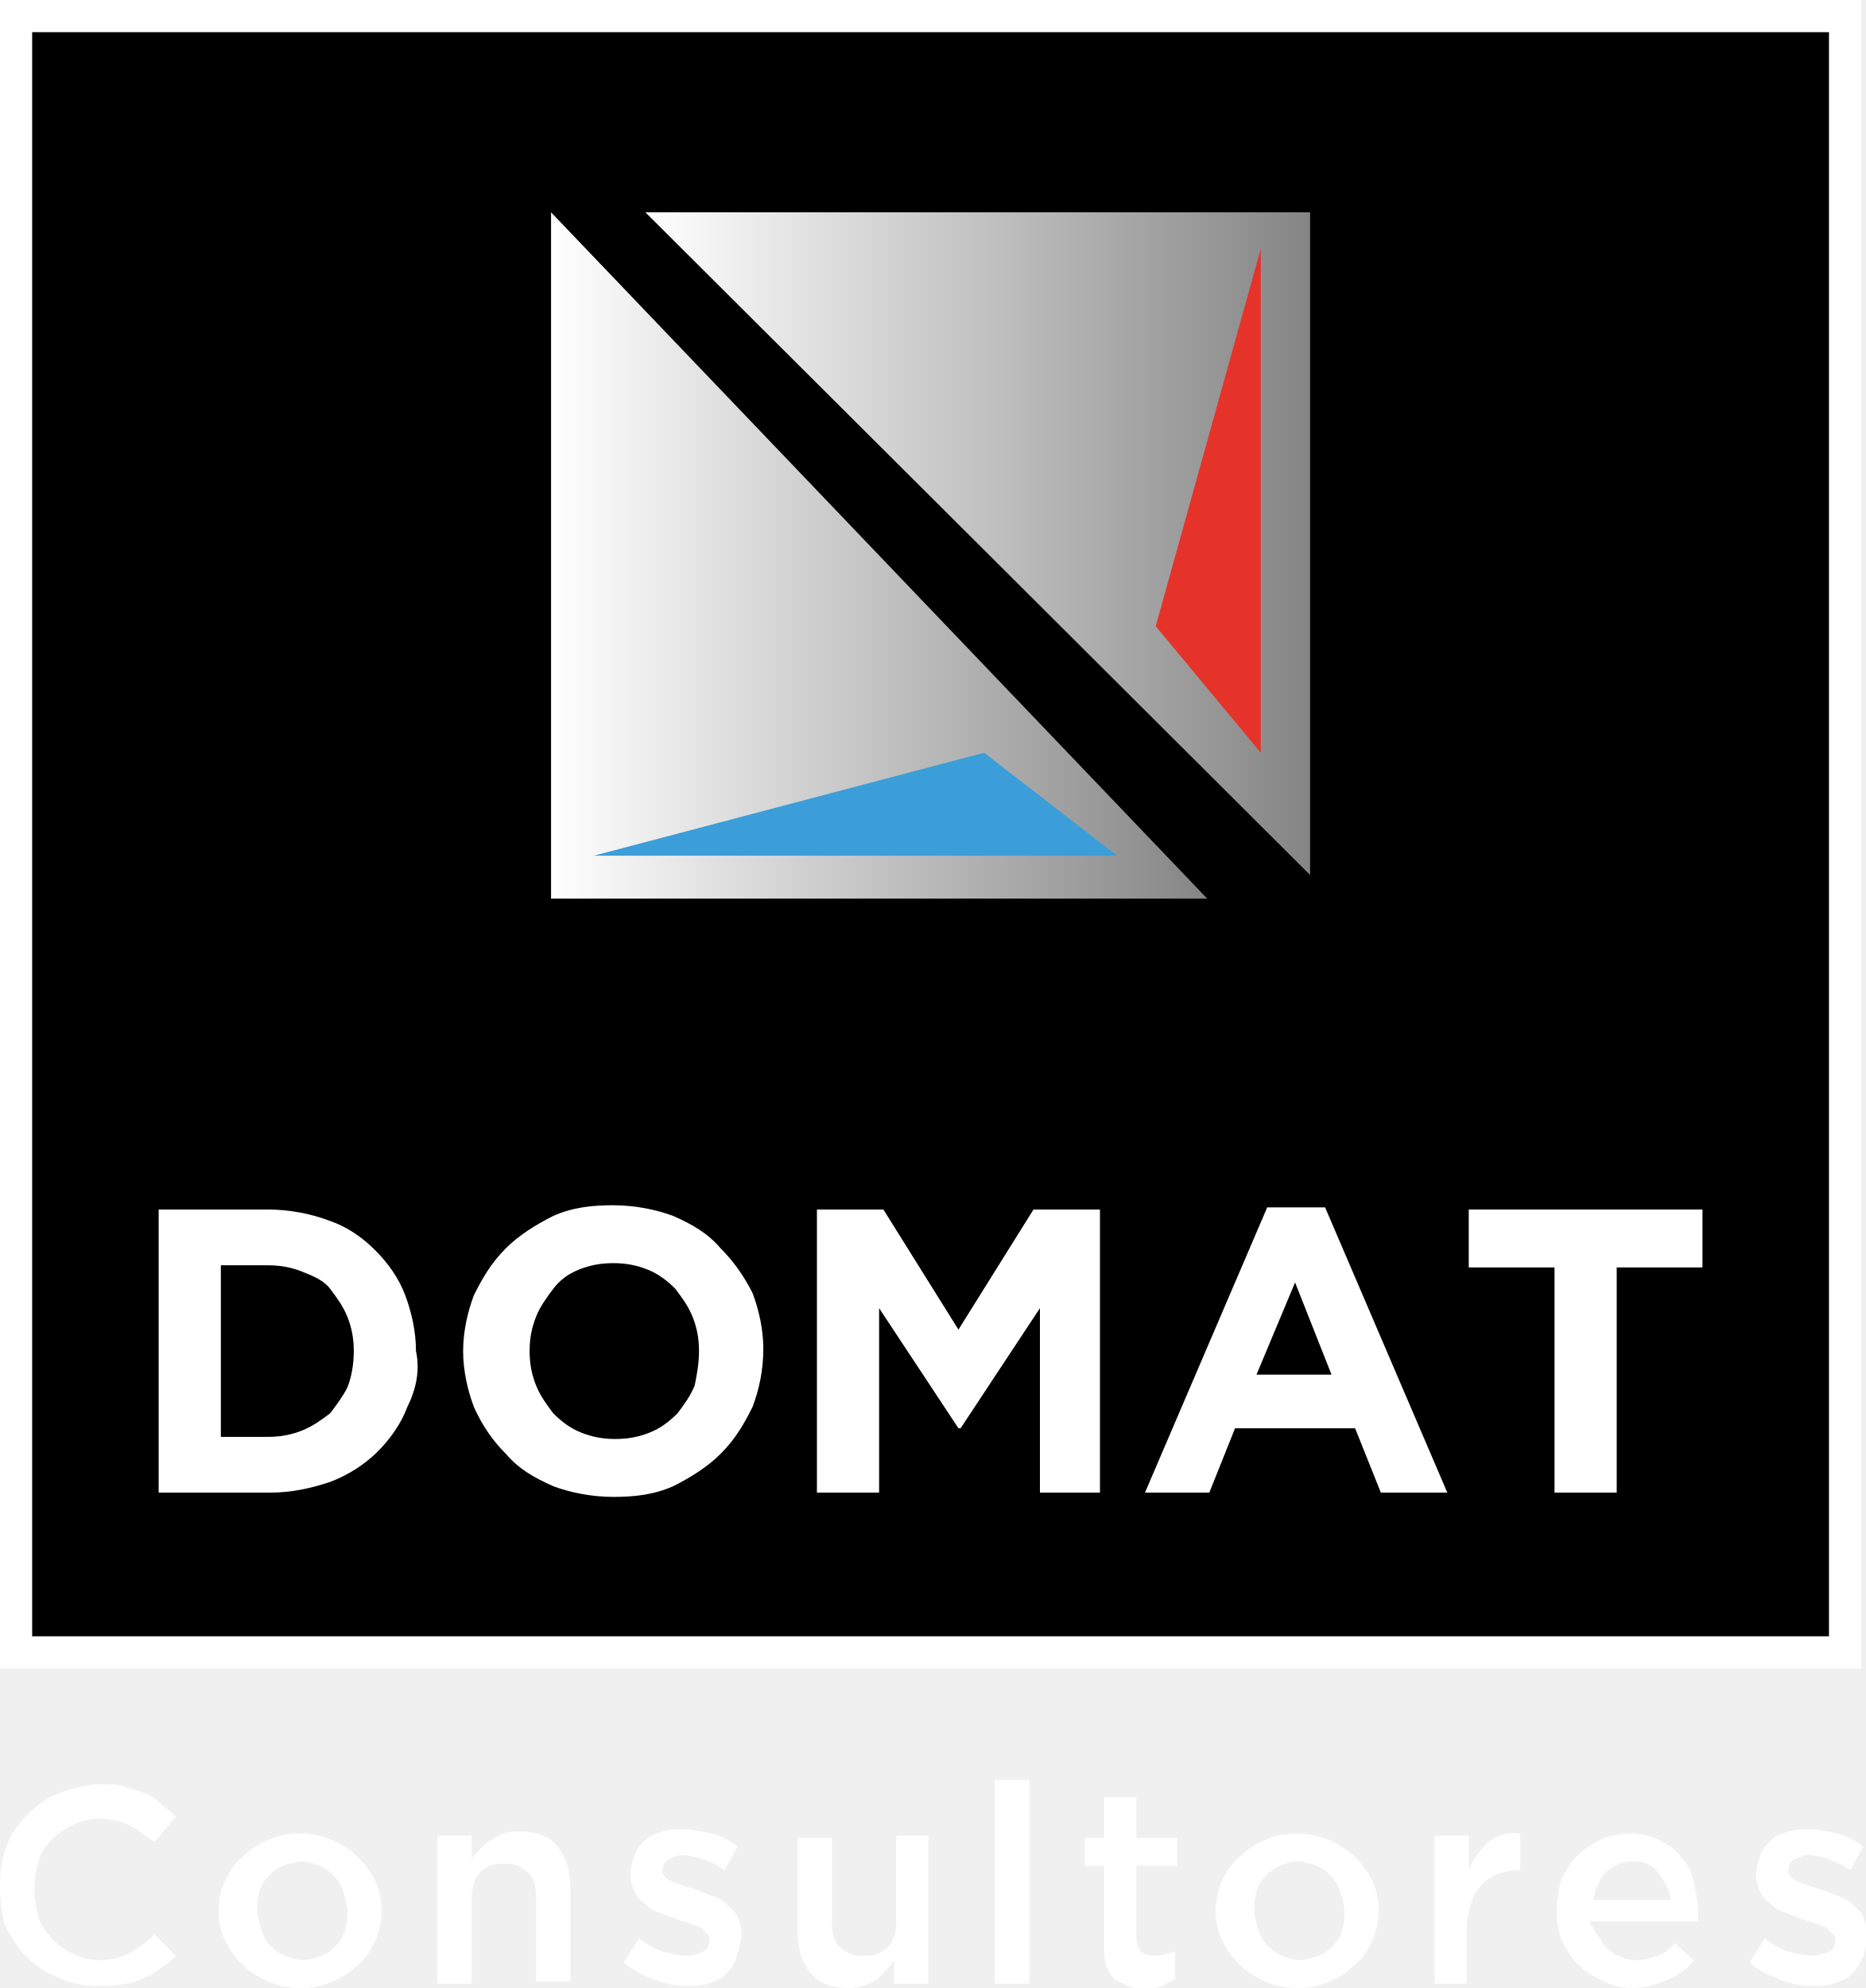
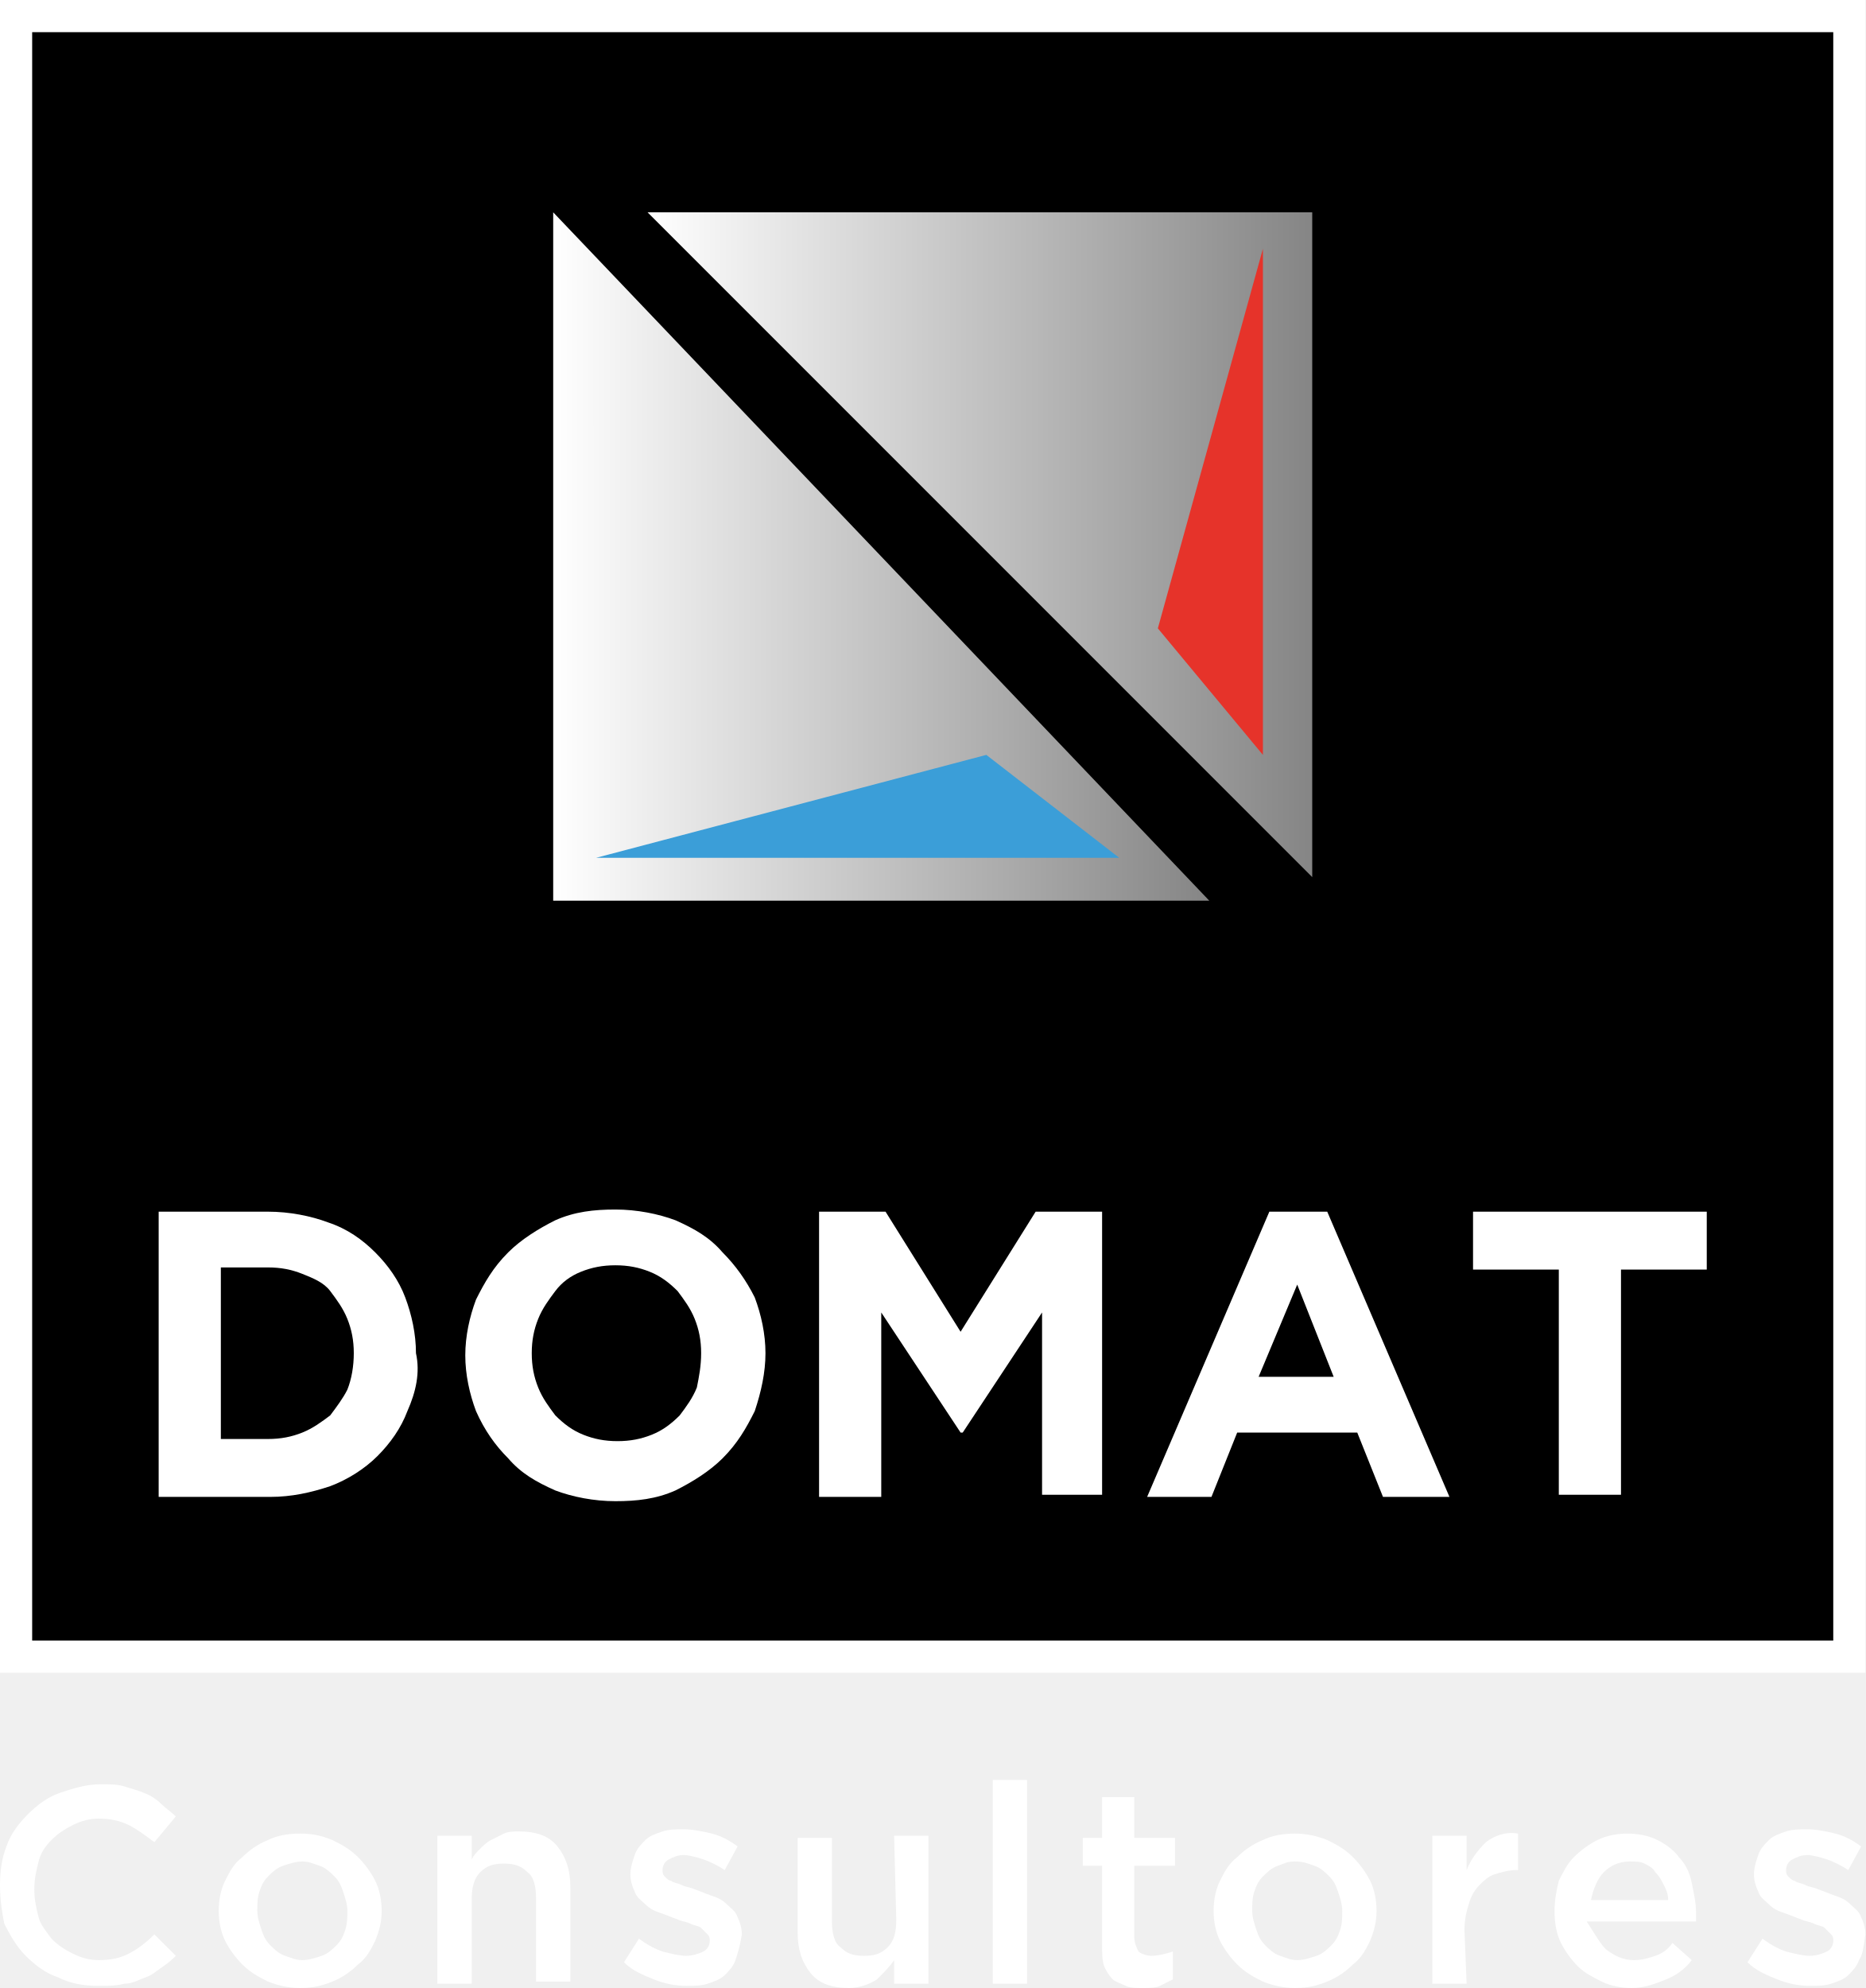
- <svg xmlns="http://www.w3.org/2000/svg" version="1.2" baseProfile="tiny" id="Capa_1" x="0px" y="0px" viewBox="0 0 87 92.7" overflow="visible" xml:space="preserve">
+ <svg xmlns="http://www.w3.org/2000/svg" version="1.1" id="Capa_1" x="0px" y="0px" viewBox="0 0 87 92.7" style="enable-background:new 0 0 87 92.7;" xml:space="preserve">
+   <style type="text/css">
+ 	.st0{fill:#FFFFFF;}
+ 	.st1{fill:url(#SVGID_1_);}
+ 	.st2{fill:url(#SVGID_00000090258442512106517940000005393118782277752220_);}
+ 	.st3{fill:#E6332A;}
+ 	.st4{fill:#3B9ED8;}
+ </style>
  <g>
    <g>
-       <path fill="#FFFFFF" d="M7.6,91.7c-0.3,0.2-0.5,0.4-0.8,0.5c-0.3,0.1-0.6,0.3-1,0.3c-0.4,0.1-0.7,0.1-1.2,0.1    c-0.7,0-1.3-0.1-1.9-0.4c-0.6-0.2-1.1-0.6-1.5-1c-0.4-0.4-0.7-0.9-1-1.5C0.1,89.2,0,88.6,0,87.9c0-0.7,0.1-1.3,0.3-1.8    c0.2-0.6,0.6-1.1,1-1.5c0.4-0.4,0.9-0.8,1.5-1c0.6-0.2,1.2-0.4,1.9-0.4c0.4,0,0.8,0,1.1,0.1c0.3,0.1,0.7,0.2,0.9,0.3    c0.3,0.1,0.6,0.3,0.8,0.5c0.2,0.2,0.5,0.4,0.7,0.6l-1,1.2c-0.4-0.3-0.8-0.6-1.2-0.8c-0.4-0.2-0.9-0.3-1.4-0.3    c-0.4,0-0.8,0.1-1.2,0.3c-0.4,0.2-0.7,0.4-1,0.7c-0.3,0.3-0.5,0.6-0.6,1c-0.1,0.4-0.2,0.8-0.2,1.3c0,0.5,0.1,0.9,0.2,1.3    c0.1,0.4,0.4,0.7,0.6,1c0.3,0.3,0.6,0.5,1,0.7c0.4,0.2,0.8,0.3,1.2,0.3c0.6,0,1-0.1,1.4-0.3c0.4-0.2,0.8-0.5,1.2-0.9l1,1    C8.1,91.3,7.9,91.5,7.6,91.7z" />
-       <path fill="#FFFFFF" d="M17.5,90.5c-0.2,0.4-0.4,0.8-0.8,1.1c-0.3,0.3-0.7,0.6-1.2,0.8c-0.5,0.2-0.9,0.3-1.5,0.3    c-0.5,0-1-0.1-1.5-0.3c-0.4-0.2-0.8-0.4-1.2-0.8c-0.3-0.3-0.6-0.7-0.8-1.1c-0.2-0.4-0.3-0.9-0.3-1.4c0-0.5,0.1-1,0.3-1.4    c0.2-0.4,0.4-0.8,0.8-1.1c0.3-0.3,0.7-0.6,1.2-0.8c0.4-0.2,0.9-0.3,1.5-0.3s1,0.1,1.5,0.3c0.4,0.2,0.8,0.4,1.2,0.8    c0.3,0.3,0.6,0.7,0.8,1.1c0.2,0.4,0.3,0.9,0.3,1.4C17.8,89.6,17.7,90,17.5,90.5z M16,88.2c-0.1-0.3-0.2-0.5-0.4-0.7    c-0.2-0.2-0.4-0.4-0.7-0.5c-0.3-0.1-0.5-0.2-0.8-0.2c-0.3,0-0.6,0.1-0.9,0.2c-0.3,0.1-0.5,0.3-0.7,0.5c-0.2,0.2-0.3,0.4-0.4,0.7    C12,88.5,12,88.8,12,89.1c0,0.3,0.1,0.6,0.2,0.9c0.1,0.3,0.2,0.5,0.4,0.7c0.2,0.2,0.4,0.4,0.7,0.5c0.3,0.1,0.5,0.2,0.8,0.2    c0.3,0,0.6-0.1,0.9-0.2c0.3-0.1,0.5-0.3,0.7-0.5c0.2-0.2,0.3-0.4,0.4-0.7c0.1-0.3,0.1-0.6,0.1-0.9C16.2,88.8,16.1,88.5,16,88.2z" />
-       <path fill="#FFFFFF" d="M22,92.5h-1.6v-6.9H22v1.1c0.1-0.2,0.2-0.3,0.4-0.5c0.1-0.1,0.3-0.3,0.5-0.4c0.2-0.1,0.4-0.2,0.6-0.3    c0.2-0.1,0.5-0.1,0.7-0.1c0.8,0,1.4,0.2,1.8,0.7c0.4,0.5,0.6,1.1,0.6,1.9v4.4H25v-3.9c0-0.5-0.1-1-0.4-1.2    c-0.3-0.3-0.6-0.4-1.1-0.4c-0.5,0-0.8,0.1-1.1,0.4c-0.3,0.3-0.4,0.7-0.4,1.3V92.5z" />
-       <path fill="#FFFFFF" d="M34.3,91.4c-0.1,0.3-0.3,0.5-0.5,0.7c-0.2,0.2-0.5,0.3-0.8,0.4c-0.3,0.1-0.6,0.1-1,0.1    c-0.5,0-1-0.1-1.5-0.3c-0.5-0.2-1-0.4-1.4-0.8l0.7-1.1c0.4,0.3,0.8,0.5,1.1,0.6c0.4,0.1,0.8,0.2,1.1,0.2c0.3,0,0.6-0.1,0.8-0.2    c0.2-0.1,0.3-0.3,0.3-0.5v0c0-0.1,0-0.2-0.1-0.3c-0.1-0.1-0.2-0.2-0.3-0.3c-0.1-0.1-0.3-0.1-0.5-0.2c-0.2-0.1-0.4-0.1-0.6-0.2    c-0.3-0.1-0.5-0.2-0.8-0.3c-0.3-0.1-0.5-0.2-0.7-0.4c-0.2-0.2-0.4-0.3-0.5-0.6c-0.1-0.2-0.2-0.5-0.2-0.8v0c0-0.3,0.1-0.6,0.2-0.9    c0.1-0.3,0.3-0.5,0.5-0.7c0.2-0.2,0.5-0.3,0.8-0.4c0.3-0.1,0.6-0.1,1-0.1c0.4,0,0.9,0.1,1.3,0.2c0.4,0.1,0.8,0.3,1.2,0.6l-0.6,1.1    c-0.3-0.2-0.7-0.4-1-0.5c-0.3-0.1-0.7-0.2-0.9-0.2c-0.3,0-0.5,0.1-0.7,0.2c-0.2,0.1-0.3,0.3-0.3,0.5v0c0,0.1,0,0.2,0.1,0.3    c0.1,0.1,0.2,0.2,0.3,0.2c0.1,0.1,0.3,0.1,0.5,0.2c0.2,0.1,0.4,0.1,0.6,0.2c0.3,0.1,0.5,0.2,0.8,0.3c0.3,0.1,0.5,0.2,0.7,0.4    c0.2,0.2,0.4,0.3,0.5,0.6c0.1,0.2,0.2,0.5,0.2,0.8v0C34.5,90.8,34.4,91.1,34.3,91.4z" />
-       <path fill="#FFFFFF" d="M41.7,85.6h1.6v6.9h-1.6v-1.1c-0.2,0.3-0.5,0.6-0.8,0.9c-0.3,0.2-0.8,0.4-1.3,0.4c-0.8,0-1.4-0.2-1.8-0.7    c-0.4-0.5-0.6-1.1-0.6-1.9v-4.4h1.6v3.9c0,0.5,0.1,1,0.4,1.2c0.3,0.3,0.6,0.4,1.1,0.4c0.5,0,0.8-0.1,1.1-0.4    c0.3-0.3,0.4-0.7,0.4-1.3V85.6z" />
-       <path fill="#FFFFFF" d="M46.4,92.5V83H48v9.5H46.4z" />
-       <path fill="#FFFFFF" d="M53,90.3c0,0.3,0.1,0.5,0.2,0.7c0.1,0.1,0.4,0.2,0.6,0.2c0.3,0,0.7-0.1,1-0.2v1.3    c-0.2,0.1-0.4,0.2-0.6,0.3c-0.2,0.1-0.5,0.1-0.8,0.1c-0.3,0-0.6,0-0.8-0.1c-0.2-0.1-0.5-0.2-0.6-0.3c-0.2-0.2-0.3-0.4-0.4-0.6    c-0.1-0.3-0.1-0.6-0.1-1V87h-0.9v-1.3h0.9v-1.9H53v1.9h1.9V87H53V90.3z" />
-       <path fill="#FFFFFF" d="M64,90.5c-0.2,0.4-0.4,0.8-0.8,1.1c-0.3,0.3-0.7,0.6-1.2,0.8c-0.5,0.2-0.9,0.3-1.5,0.3    c-0.5,0-1-0.1-1.5-0.3c-0.4-0.2-0.8-0.4-1.2-0.8c-0.3-0.3-0.6-0.7-0.8-1.1c-0.2-0.4-0.3-0.9-0.3-1.4c0-0.5,0.1-1,0.3-1.4    c0.2-0.4,0.4-0.8,0.8-1.1c0.3-0.3,0.7-0.6,1.2-0.8c0.4-0.2,0.9-0.3,1.5-0.3c0.5,0,1,0.1,1.5,0.3c0.4,0.2,0.8,0.4,1.2,0.8    c0.3,0.3,0.6,0.7,0.8,1.1c0.2,0.4,0.3,0.9,0.3,1.4C64.3,89.6,64.2,90,64,90.5z M62.5,88.2c-0.1-0.3-0.2-0.5-0.4-0.7    c-0.2-0.2-0.4-0.4-0.7-0.5c-0.3-0.1-0.5-0.2-0.9-0.2S60,86.9,59.7,87c-0.3,0.1-0.5,0.3-0.7,0.5c-0.2,0.2-0.3,0.4-0.4,0.7    c-0.1,0.3-0.1,0.6-0.1,0.9c0,0.3,0.1,0.6,0.2,0.9c0.1,0.3,0.2,0.5,0.4,0.7c0.2,0.2,0.4,0.4,0.7,0.5c0.3,0.1,0.5,0.2,0.8,0.2    c0.3,0,0.6-0.1,0.9-0.2c0.3-0.1,0.5-0.3,0.7-0.5c0.2-0.2,0.3-0.4,0.4-0.7c0.1-0.3,0.1-0.6,0.1-0.9C62.7,88.8,62.6,88.5,62.5,88.2z    " />
-       <path fill="#FFFFFF" d="M68.5,92.5h-1.6v-6.9h1.6v1.6c0.2-0.5,0.5-0.9,0.9-1.3c0.4-0.3,0.9-0.5,1.5-0.4v1.7h-0.1    c-0.3,0-0.7,0.1-1,0.2c-0.3,0.1-0.5,0.3-0.7,0.5c-0.2,0.2-0.4,0.5-0.5,0.9c-0.1,0.3-0.2,0.7-0.2,1.2V92.5z" />
-       <path fill="#FFFFFF" d="M75,90.9c0.4,0.3,0.8,0.5,1.3,0.5c0.4,0,0.7-0.1,1-0.2c0.3-0.1,0.6-0.3,0.8-0.6l0.9,0.8    c-0.3,0.4-0.7,0.7-1.2,0.9c-0.5,0.2-1,0.4-1.6,0.4c-0.5,0-1-0.1-1.4-0.3c-0.4-0.2-0.8-0.4-1.1-0.7c-0.3-0.3-0.6-0.7-0.8-1.1    c-0.2-0.4-0.3-0.9-0.3-1.5c0-0.5,0.1-1,0.2-1.4c0.2-0.4,0.4-0.8,0.7-1.1c0.3-0.3,0.7-0.6,1.1-0.8c0.4-0.2,0.9-0.3,1.4-0.3    c0.5,0,1,0.1,1.4,0.3c0.4,0.2,0.8,0.5,1,0.8c0.3,0.3,0.5,0.7,0.6,1.2c0.1,0.5,0.2,0.9,0.2,1.4c0,0.1,0,0.1,0,0.2    c0,0.1,0,0.1,0,0.2h-5.1C74.5,90.2,74.7,90.6,75,90.9z M77.9,88.6c0-0.3-0.1-0.5-0.2-0.7c-0.1-0.2-0.2-0.4-0.4-0.6    c-0.1-0.2-0.3-0.3-0.5-0.4c-0.2-0.1-0.4-0.1-0.7-0.1c-0.5,0-0.9,0.2-1.2,0.5s-0.5,0.8-0.6,1.3H77.9z" />
-       <path fill="#FFFFFF" d="M86.8,91.4c-0.1,0.3-0.3,0.5-0.5,0.7c-0.2,0.2-0.5,0.3-0.8,0.4c-0.3,0.1-0.6,0.1-1,0.1    c-0.5,0-1-0.1-1.5-0.3c-0.5-0.2-1-0.4-1.4-0.8l0.7-1.1c0.4,0.3,0.8,0.5,1.1,0.6c0.4,0.1,0.8,0.2,1.1,0.2c0.3,0,0.6-0.1,0.8-0.2    c0.2-0.1,0.3-0.3,0.3-0.5v0c0-0.1,0-0.2-0.1-0.3c-0.1-0.1-0.2-0.2-0.3-0.3c-0.1-0.1-0.3-0.1-0.5-0.2c-0.2-0.1-0.4-0.1-0.6-0.2    c-0.3-0.1-0.5-0.2-0.8-0.3c-0.3-0.1-0.5-0.2-0.7-0.4c-0.2-0.2-0.4-0.3-0.5-0.6c-0.1-0.2-0.2-0.5-0.2-0.8v0c0-0.3,0.1-0.6,0.2-0.9    c0.1-0.3,0.3-0.5,0.5-0.7c0.2-0.2,0.5-0.3,0.8-0.4c0.3-0.1,0.6-0.1,1-0.1c0.4,0,0.9,0.1,1.3,0.2c0.4,0.1,0.8,0.3,1.2,0.6l-0.6,1.1    c-0.3-0.2-0.7-0.4-1-0.5c-0.3-0.1-0.7-0.2-0.9-0.2c-0.3,0-0.5,0.1-0.7,0.2c-0.2,0.1-0.3,0.3-0.3,0.5v0c0,0.1,0,0.2,0.1,0.3    c0.1,0.1,0.2,0.2,0.3,0.2c0.1,0.1,0.3,0.1,0.5,0.2c0.2,0.1,0.4,0.1,0.6,0.2c0.3,0.1,0.5,0.2,0.8,0.3c0.3,0.1,0.5,0.2,0.7,0.4    c0.2,0.2,0.4,0.3,0.5,0.6c0.1,0.2,0.2,0.5,0.2,0.8v0C87,90.8,87,91.1,86.8,91.4z" />
+       <path class="st0" d="M7.6,91.7c-0.3,0.2-0.5,0.4-0.8,0.5c-0.3,0.1-0.6,0.3-1,0.3c-0.4,0.1-0.7,0.1-1.2,0.1c-0.7,0-1.3-0.1-1.9-0.4    c-0.6-0.2-1.1-0.6-1.5-1s-0.7-0.9-1-1.5C0.1,89.2,0,88.6,0,87.9c0-0.7,0.1-1.3,0.3-1.8c0.2-0.6,0.6-1.1,1-1.5s0.9-0.8,1.5-1    s1.2-0.4,1.9-0.4c0.4,0,0.8,0,1.1,0.1c0.3,0.1,0.7,0.2,0.9,0.3c0.3,0.1,0.6,0.3,0.8,0.5s0.5,0.4,0.7,0.6l-1,1.2    c-0.4-0.3-0.8-0.6-1.2-0.8c-0.4-0.2-0.9-0.3-1.4-0.3c-0.4,0-0.8,0.1-1.2,0.3c-0.4,0.2-0.7,0.4-1,0.7c-0.3,0.3-0.5,0.6-0.6,1    c-0.1,0.4-0.2,0.8-0.2,1.3s0.1,0.9,0.2,1.3c0.1,0.4,0.4,0.7,0.6,1c0.3,0.3,0.6,0.5,1,0.7s0.8,0.3,1.2,0.3c0.6,0,1-0.1,1.4-0.3    c0.4-0.2,0.8-0.5,1.2-0.9l1,1C8.1,91.3,7.9,91.5,7.6,91.7z" />
+       <path class="st0" d="M17.5,90.5c-0.2,0.4-0.4,0.8-0.8,1.1c-0.3,0.3-0.7,0.6-1.2,0.8c-0.5,0.2-0.9,0.3-1.5,0.3    c-0.5,0-1-0.1-1.5-0.3c-0.4-0.2-0.8-0.4-1.2-0.8c-0.3-0.3-0.6-0.7-0.8-1.1c-0.2-0.4-0.3-0.9-0.3-1.4c0-0.5,0.1-1,0.3-1.4    c0.2-0.4,0.4-0.8,0.8-1.1c0.3-0.3,0.7-0.6,1.2-0.8c0.4-0.2,0.9-0.3,1.5-0.3s1,0.1,1.5,0.3c0.4,0.2,0.8,0.4,1.2,0.8    c0.3,0.3,0.6,0.7,0.8,1.1c0.2,0.4,0.3,0.9,0.3,1.4C17.8,89.6,17.7,90,17.5,90.5z M16,88.2c-0.1-0.3-0.2-0.5-0.4-0.7    c-0.2-0.2-0.4-0.4-0.7-0.5c-0.3-0.1-0.5-0.2-0.8-0.2c-0.3,0-0.6,0.1-0.9,0.2c-0.3,0.1-0.5,0.3-0.7,0.5c-0.2,0.2-0.3,0.4-0.4,0.7    C12,88.5,12,88.8,12,89.1c0,0.3,0.1,0.6,0.2,0.9c0.1,0.3,0.2,0.5,0.4,0.7c0.2,0.2,0.4,0.4,0.7,0.5s0.5,0.2,0.8,0.2    c0.3,0,0.6-0.1,0.9-0.2c0.3-0.1,0.5-0.3,0.7-0.5c0.2-0.2,0.3-0.4,0.4-0.7c0.1-0.3,0.1-0.6,0.1-0.9C16.2,88.8,16.1,88.5,16,88.2z" />
+       <path class="st0" d="M22,92.5h-1.6v-6.9H22v1.1c0.1-0.2,0.2-0.3,0.4-0.5c0.1-0.1,0.3-0.3,0.5-0.4c0.2-0.1,0.4-0.2,0.6-0.3    c0.2-0.1,0.5-0.1,0.7-0.1c0.8,0,1.4,0.2,1.8,0.7s0.6,1.1,0.6,1.9v4.4H25v-3.9c0-0.5-0.1-1-0.4-1.2c-0.3-0.3-0.6-0.4-1.1-0.4    s-0.8,0.1-1.1,0.4C22.1,87.6,22,88,22,88.6V92.5z" />
+       <path class="st0" d="M34.3,91.4c-0.1,0.3-0.3,0.5-0.5,0.7c-0.2,0.2-0.5,0.3-0.8,0.4s-0.6,0.1-1,0.1c-0.5,0-1-0.1-1.5-0.3    c-0.5-0.2-1-0.4-1.4-0.8l0.7-1.1c0.4,0.3,0.8,0.5,1.1,0.6c0.4,0.1,0.8,0.2,1.1,0.2c0.3,0,0.6-0.1,0.8-0.2c0.2-0.1,0.3-0.3,0.3-0.5    l0,0c0-0.1,0-0.2-0.1-0.3c-0.1-0.1-0.2-0.2-0.3-0.3c-0.1-0.1-0.3-0.1-0.5-0.2s-0.4-0.1-0.6-0.2c-0.3-0.1-0.5-0.2-0.8-0.3    c-0.3-0.1-0.5-0.2-0.7-0.4c-0.2-0.2-0.4-0.3-0.5-0.6c-0.1-0.2-0.2-0.5-0.2-0.8l0,0c0-0.3,0.1-0.6,0.2-0.9s0.3-0.5,0.5-0.7    s0.5-0.3,0.8-0.4c0.3-0.1,0.6-0.1,1-0.1c0.4,0,0.9,0.1,1.3,0.2c0.4,0.1,0.8,0.3,1.2,0.6l-0.6,1.1c-0.3-0.2-0.7-0.4-1-0.5    c-0.3-0.1-0.7-0.2-0.9-0.2c-0.3,0-0.5,0.1-0.7,0.2c-0.2,0.1-0.3,0.3-0.3,0.5l0,0c0,0.1,0,0.2,0.1,0.3c0.1,0.1,0.2,0.2,0.3,0.2    c0.1,0.1,0.3,0.1,0.5,0.2c0.2,0.1,0.4,0.1,0.6,0.2c0.3,0.1,0.5,0.2,0.8,0.3c0.3,0.1,0.5,0.2,0.7,0.4c0.2,0.2,0.4,0.3,0.5,0.6    c0.1,0.2,0.2,0.5,0.2,0.8l0,0C34.5,90.8,34.4,91.1,34.3,91.4z" />
+       <path class="st0" d="M41.7,85.6h1.6v6.9h-1.6v-1.1c-0.2,0.3-0.5,0.6-0.8,0.9c-0.3,0.2-0.8,0.4-1.3,0.4c-0.8,0-1.4-0.2-1.8-0.7    c-0.4-0.5-0.6-1.1-0.6-1.9v-4.4h1.6v3.9c0,0.5,0.1,1,0.4,1.2c0.3,0.3,0.6,0.4,1.1,0.4c0.5,0,0.8-0.1,1.1-0.4s0.4-0.7,0.4-1.3    L41.7,85.6L41.7,85.6z" />
+       <path class="st0" d="M46.3,92.5V83h1.6v9.5H46.3z" />
+       <path class="st0" d="M52.9,90.3c0,0.3,0.1,0.5,0.2,0.7c0.1,0.1,0.4,0.2,0.6,0.2c0.3,0,0.7-0.1,1-0.2v1.3c-0.2,0.1-0.4,0.2-0.6,0.3    c-0.2,0.1-0.5,0.1-0.8,0.1c-0.3,0-0.6,0-0.8-0.1s-0.5-0.2-0.6-0.3c-0.2-0.2-0.3-0.4-0.4-0.6c-0.1-0.3-0.1-0.6-0.1-1V87h-0.9v-1.3    h0.9v-1.9h1.5v1.9h1.9V87h-1.9V90.3z" />
+       <path class="st0" d="M63.9,90.5c-0.2,0.4-0.4,0.8-0.8,1.1c-0.3,0.3-0.7,0.6-1.2,0.8c-0.5,0.2-0.9,0.3-1.5,0.3    c-0.5,0-1-0.1-1.5-0.3c-0.4-0.2-0.8-0.4-1.2-0.8c-0.3-0.3-0.6-0.7-0.8-1.1s-0.3-0.9-0.3-1.4c0-0.5,0.1-1,0.3-1.4    c0.2-0.4,0.4-0.8,0.8-1.1c0.3-0.3,0.7-0.6,1.2-0.8c0.4-0.2,0.9-0.3,1.5-0.3c0.5,0,1,0.1,1.5,0.3c0.4,0.2,0.8,0.4,1.2,0.8    c0.3,0.3,0.6,0.7,0.8,1.1c0.2,0.4,0.3,0.9,0.3,1.4C64.2,89.6,64.1,90,63.9,90.5z M62.4,88.2c-0.1-0.3-0.2-0.5-0.4-0.7    c-0.2-0.2-0.4-0.4-0.7-0.5c-0.3-0.1-0.5-0.2-0.9-0.2c-0.4,0-0.5,0.1-0.8,0.2c-0.3,0.1-0.5,0.3-0.7,0.5c-0.2,0.2-0.3,0.4-0.4,0.7    c-0.1,0.3-0.1,0.6-0.1,0.9s0.1,0.6,0.2,0.9c0.1,0.3,0.2,0.5,0.4,0.7s0.4,0.4,0.7,0.5c0.3,0.1,0.5,0.2,0.8,0.2    c0.3,0,0.6-0.1,0.9-0.2c0.3-0.1,0.5-0.3,0.7-0.5s0.3-0.4,0.4-0.7c0.1-0.3,0.1-0.6,0.1-0.9C62.6,88.8,62.5,88.5,62.4,88.2z" />
+       <path class="st0" d="M68.4,92.5h-1.6v-6.9h1.6v1.6c0.2-0.5,0.5-0.9,0.9-1.3c0.4-0.3,0.9-0.5,1.5-0.4v1.7h-0.1    c-0.3,0-0.7,0.1-1,0.2s-0.5,0.3-0.7,0.5s-0.4,0.5-0.5,0.9c-0.1,0.3-0.2,0.7-0.2,1.2L68.4,92.5L68.4,92.5z" />
+       <path class="st0" d="M74.9,90.9c0.4,0.3,0.8,0.5,1.3,0.5c0.4,0,0.7-0.1,1-0.2s0.6-0.3,0.8-0.6l0.9,0.8c-0.3,0.4-0.7,0.7-1.2,0.9    c-0.5,0.2-1,0.4-1.6,0.4c-0.5,0-1-0.1-1.4-0.3c-0.4-0.2-0.8-0.4-1.1-0.7S73,91,72.8,90.6c-0.2-0.4-0.3-0.9-0.3-1.5    c0-0.5,0.1-1,0.2-1.4c0.2-0.4,0.4-0.8,0.7-1.1c0.3-0.3,0.7-0.6,1.1-0.8c0.4-0.2,0.9-0.3,1.4-0.3c0.5,0,1,0.1,1.4,0.3    c0.4,0.2,0.8,0.5,1,0.8c0.3,0.3,0.5,0.7,0.6,1.2c0.1,0.5,0.2,0.9,0.2,1.4c0,0.1,0,0.1,0,0.2s0,0.1,0,0.2H74    C74.4,90.2,74.6,90.6,74.9,90.9z M77.8,88.6c0-0.3-0.1-0.5-0.2-0.7c-0.1-0.2-0.2-0.4-0.4-0.6c-0.1-0.2-0.3-0.3-0.5-0.4    s-0.4-0.1-0.7-0.1c-0.5,0-0.9,0.2-1.2,0.5c-0.3,0.3-0.5,0.8-0.6,1.3C74.2,88.6,77.8,88.6,77.8,88.6z" />
+       <path class="st0" d="M86.7,91.4c-0.1,0.3-0.3,0.5-0.5,0.7s-0.5,0.3-0.8,0.4s-0.6,0.1-1,0.1c-0.5,0-1-0.1-1.5-0.3    c-0.5-0.2-1-0.4-1.4-0.8l0.7-1.1c0.4,0.3,0.8,0.5,1.1,0.6c0.4,0.1,0.8,0.2,1.1,0.2c0.3,0,0.6-0.1,0.8-0.2c0.2-0.1,0.3-0.3,0.3-0.5    l0,0c0-0.1,0-0.2-0.1-0.3c-0.1-0.1-0.2-0.2-0.3-0.3c-0.1-0.1-0.3-0.1-0.5-0.2s-0.4-0.1-0.6-0.2c-0.3-0.1-0.5-0.2-0.8-0.3    c-0.3-0.1-0.5-0.2-0.7-0.4c-0.2-0.2-0.4-0.3-0.5-0.6c-0.1-0.2-0.2-0.5-0.2-0.8l0,0c0-0.3,0.1-0.6,0.2-0.9s0.3-0.5,0.5-0.7    s0.5-0.3,0.8-0.4c0.3-0.1,0.6-0.1,1-0.1s0.9,0.1,1.3,0.2c0.4,0.1,0.8,0.3,1.2,0.6l-0.6,1.1c-0.3-0.2-0.7-0.4-1-0.5    s-0.7-0.2-0.9-0.2c-0.3,0-0.5,0.1-0.7,0.2s-0.3,0.3-0.3,0.5l0,0c0,0.1,0,0.2,0.1,0.3c0.1,0.1,0.2,0.2,0.3,0.2    c0.1,0.1,0.3,0.1,0.5,0.2s0.4,0.1,0.6,0.2c0.3,0.1,0.5,0.2,0.8,0.3c0.3,0.1,0.5,0.2,0.7,0.4c0.2,0.2,0.4,0.3,0.5,0.6    c0.1,0.2,0.2,0.5,0.2,0.8l0,0C86.9,90.8,86.9,91.1,86.7,91.4z" />
    </g>
    <g>
      <g>
-         <rect x="0.8" y="0.8" width="85.3" height="76.3" />
-         <path fill="#FFFFFF" d="M85.3,1.5v74.8H1.5V1.5H85.3 M86.8,0H0v77.8h86.8V0L86.8,0z" />
+         <rect x="0.8" y="0.8" width="85.5" height="76.5" />
+         <path class="st0" d="M85.5,1.5v75h-84v-75H85.5 M87,0H0v78h87V0L87,0z" />
      </g>
      <g>
        <g>
-           <path fill="#FFFFFF" d="M19,65.6c-0.3,0.8-0.8,1.5-1.4,2.1c-0.6,0.6-1.4,1.1-2.2,1.4c-0.9,0.3-1.8,0.5-2.8,0.5H7.4V56.4h5.1      c1,0,2,0.2,2.8,0.5c0.9,0.3,1.6,0.8,2.2,1.4c0.6,0.6,1.1,1.3,1.4,2.1c0.3,0.8,0.5,1.7,0.5,2.6v0C19.6,63.9,19.4,64.8,19,65.6z       M16.5,63c0-0.6-0.1-1.1-0.3-1.6c-0.2-0.5-0.5-0.9-0.8-1.3c-0.3-0.4-0.8-0.6-1.3-0.8c-0.5-0.2-1-0.3-1.6-0.3h-2.2v8h2.2      c0.6,0,1.1-0.1,1.6-0.3c0.5-0.2,0.9-0.5,1.3-0.8c0.3-0.4,0.6-0.8,0.8-1.2C16.4,64.2,16.5,63.6,16.5,63L16.5,63z" />
-           <path fill="#FFFFFF" d="M35.1,65.6c-0.4,0.8-0.8,1.5-1.5,2.2c-0.6,0.6-1.4,1.1-2.2,1.5c-0.9,0.4-1.8,0.5-2.8,0.5      c-1,0-2-0.2-2.8-0.5c-0.9-0.4-1.6-0.8-2.2-1.5c-0.6-0.6-1.1-1.3-1.5-2.2c-0.3-0.8-0.5-1.7-0.5-2.6v0c0-0.9,0.2-1.8,0.5-2.6      c0.4-0.8,0.8-1.5,1.5-2.2c0.6-0.6,1.4-1.1,2.2-1.5c0.9-0.4,1.8-0.5,2.8-0.5c1,0,2,0.2,2.8,0.5c0.9,0.4,1.6,0.8,2.2,1.5      c0.6,0.6,1.1,1.3,1.5,2.1c0.3,0.8,0.5,1.7,0.5,2.6v0C35.6,63.9,35.4,64.8,35.1,65.6z M32.6,63c0-0.6-0.1-1.1-0.3-1.6      c-0.2-0.5-0.5-0.9-0.8-1.3c-0.4-0.4-0.8-0.7-1.3-0.9c-0.5-0.2-1-0.3-1.6-0.3c-0.6,0-1.1,0.1-1.6,0.3c-0.5,0.2-0.9,0.5-1.2,0.9      c-0.3,0.4-0.6,0.8-0.8,1.3c-0.2,0.5-0.3,1-0.3,1.6v0c0,0.6,0.1,1.1,0.3,1.6c0.2,0.5,0.5,0.9,0.8,1.3c0.4,0.4,0.8,0.7,1.3,0.9      c0.5,0.2,1,0.3,1.6,0.3c0.6,0,1.1-0.1,1.6-0.3c0.5-0.2,0.9-0.5,1.3-0.9c0.3-0.4,0.6-0.8,0.8-1.3C32.5,64.1,32.6,63.6,32.6,63      L32.6,63z" />
-           <path fill="#FFFFFF" d="M48.5,69.6V61l-3.7,5.6h-0.1L41,61v8.6h-2.9V56.4h3.1l3.5,5.6l3.5-5.6h3.1v13.2H48.5z" />
-           <path fill="#FFFFFF" d="M64.4,69.6l-1.2-3h-5.6l-1.2,3h-3l5.7-13.3h2.7l5.7,13.3H64.4z M60.4,59.8l-1.8,4.3h3.5L60.4,59.8z" />
-           <path fill="#FFFFFF" d="M75.4,59.1v10.5h-2.9V59.1h-4v-2.7h10.9v2.7H75.4z" />
+           <path class="st0" d="M19,65.8c-0.3,0.8-0.8,1.5-1.4,2.1s-1.4,1.1-2.2,1.4c-0.9,0.3-1.8,0.5-2.8,0.5H7.4V56.5h5.1      c1,0,2,0.2,2.8,0.5c0.9,0.3,1.6,0.8,2.2,1.4c0.6,0.6,1.1,1.3,1.4,2.1c0.3,0.8,0.5,1.7,0.5,2.6l0,0C19.6,64,19.4,64.9,19,65.8z       M16.5,63.1c0-0.6-0.1-1.1-0.3-1.6c-0.2-0.5-0.5-0.9-0.8-1.3c-0.3-0.4-0.8-0.6-1.3-0.8s-1-0.3-1.6-0.3h-2.2v8h2.2      c0.6,0,1.1-0.1,1.6-0.3s0.9-0.5,1.3-0.8c0.3-0.4,0.6-0.8,0.8-1.2C16.4,64.3,16.5,63.7,16.5,63.1L16.5,63.1z" />
+           <path class="st0" d="M35.2,65.8c-0.4,0.8-0.8,1.5-1.5,2.2c-0.6,0.6-1.4,1.1-2.2,1.5c-0.9,0.4-1.8,0.5-2.8,0.5s-2-0.2-2.8-0.5      c-0.9-0.4-1.6-0.8-2.2-1.5c-0.6-0.6-1.1-1.3-1.5-2.2c-0.3-0.8-0.5-1.7-0.5-2.6l0,0c0-0.9,0.2-1.8,0.5-2.6      c0.4-0.8,0.8-1.5,1.5-2.2c0.6-0.6,1.4-1.1,2.2-1.5c0.9-0.4,1.8-0.5,2.8-0.5s2,0.2,2.8,0.5c0.9,0.4,1.6,0.8,2.2,1.5      c0.6,0.6,1.1,1.3,1.5,2.1c0.3,0.8,0.5,1.7,0.5,2.6l0,0C35.7,64,35.5,64.9,35.2,65.8z M32.7,63.1c0-0.6-0.1-1.1-0.3-1.6      c-0.2-0.5-0.5-0.9-0.8-1.3c-0.4-0.4-0.8-0.7-1.3-0.9c-0.5-0.2-1-0.3-1.6-0.3c-0.6,0-1.1,0.1-1.6,0.3c-0.5,0.2-0.9,0.5-1.2,0.9      s-0.6,0.8-0.8,1.3s-0.3,1-0.3,1.6l0,0c0,0.6,0.1,1.1,0.3,1.6c0.2,0.5,0.5,0.9,0.8,1.3c0.4,0.4,0.8,0.7,1.3,0.9      c0.5,0.2,1,0.3,1.6,0.3s1.1-0.1,1.6-0.3c0.5-0.2,0.9-0.5,1.3-0.9c0.3-0.4,0.6-0.8,0.8-1.3C32.6,64.2,32.7,63.7,32.7,63.1      L32.7,63.1z" />
+           <path class="st0" d="M48.6,69.8v-8.6l-3.7,5.6h-0.1l-3.7-5.6v8.6h-2.9V56.5h3.1l3.5,5.6l3.5-5.6h3.1v13.2H48.6z" />
+           <path class="st0" d="M64.5,69.8l-1.2-3h-5.6l-1.2,3h-3l5.7-13.3h2.7l5.7,13.3H64.5z M60.5,59.9l-1.8,4.3h3.5L60.5,59.9z" />
+           <path class="st0" d="M75.6,59.2v10.5h-2.9V59.2h-4v-2.7h10.9v2.7H75.6z" />
        </g>
        <g>
-           <linearGradient id="SVGID_1_" gradientUnits="userSpaceOnUse" x1="25.735" y1="25.89" x2="56.332" y2="25.89">
+           <linearGradient id="SVGID_1_" gradientUnits="userSpaceOnUse" x1="25.795" y1="68.04" x2="56.465" y2="68.04" gradientTransform="matrix(1 0 0 -1 0 94)">
            <stop offset="0" style="stop-color:#FFFFFF" />
            <stop offset="1" style="stop-color:#858585" />
          </linearGradient>
-           <polygon fill="url(#SVGID_1_)" points="56.3,41.9 25.7,41.9 25.7,9.9     " />
-           <linearGradient id="SVGID_00000062887256318810937880000001924428550927978405_" gradientUnits="userSpaceOnUse" x1="30.123" y1="25.337" x2="61.095" y2="25.337">
+           <polygon class="st1" points="56.4,42 25.8,42 25.8,9.9     " />
+           <linearGradient id="SVGID_00000183946279908198222120000001765213776314194073_" gradientUnits="userSpaceOnUse" x1="30.169" y1="68.592" x2="61.241" y2="68.592" gradientTransform="matrix(1 0 0 -1 0 94)">
            <stop offset="0" style="stop-color:#FFFFFF" />
            <stop offset="1" style="stop-color:#858585" />
          </linearGradient>
-           <polygon fill="url(#SVGID_00000062887256318810937880000001924428550927978405_)" points="30.1,9.9 61.1,9.9 61.1,40.8     " />
-           <polygon fill="#E6332A" points="58.8,11.6 58.8,35.1 53.9,29.2     " />
-           <polygon fill="#3B9ED8" points="27.7,39.9 52.1,39.9 45.9,35.1     " />
+           <polygon style="fill:url(#SVGID_00000183946279908198222120000001765213776314194073_);" points="30.2,9.9 61.2,9.9 61.2,40.9           " />
+           <polygon class="st3" points="58.9,11.6 58.9,35.2 54,29.3     " />
+           <polygon class="st4" points="27.8,40 52.2,40 46,35.2     " />
        </g>
      </g>
    </g>
  </g>
</svg>
